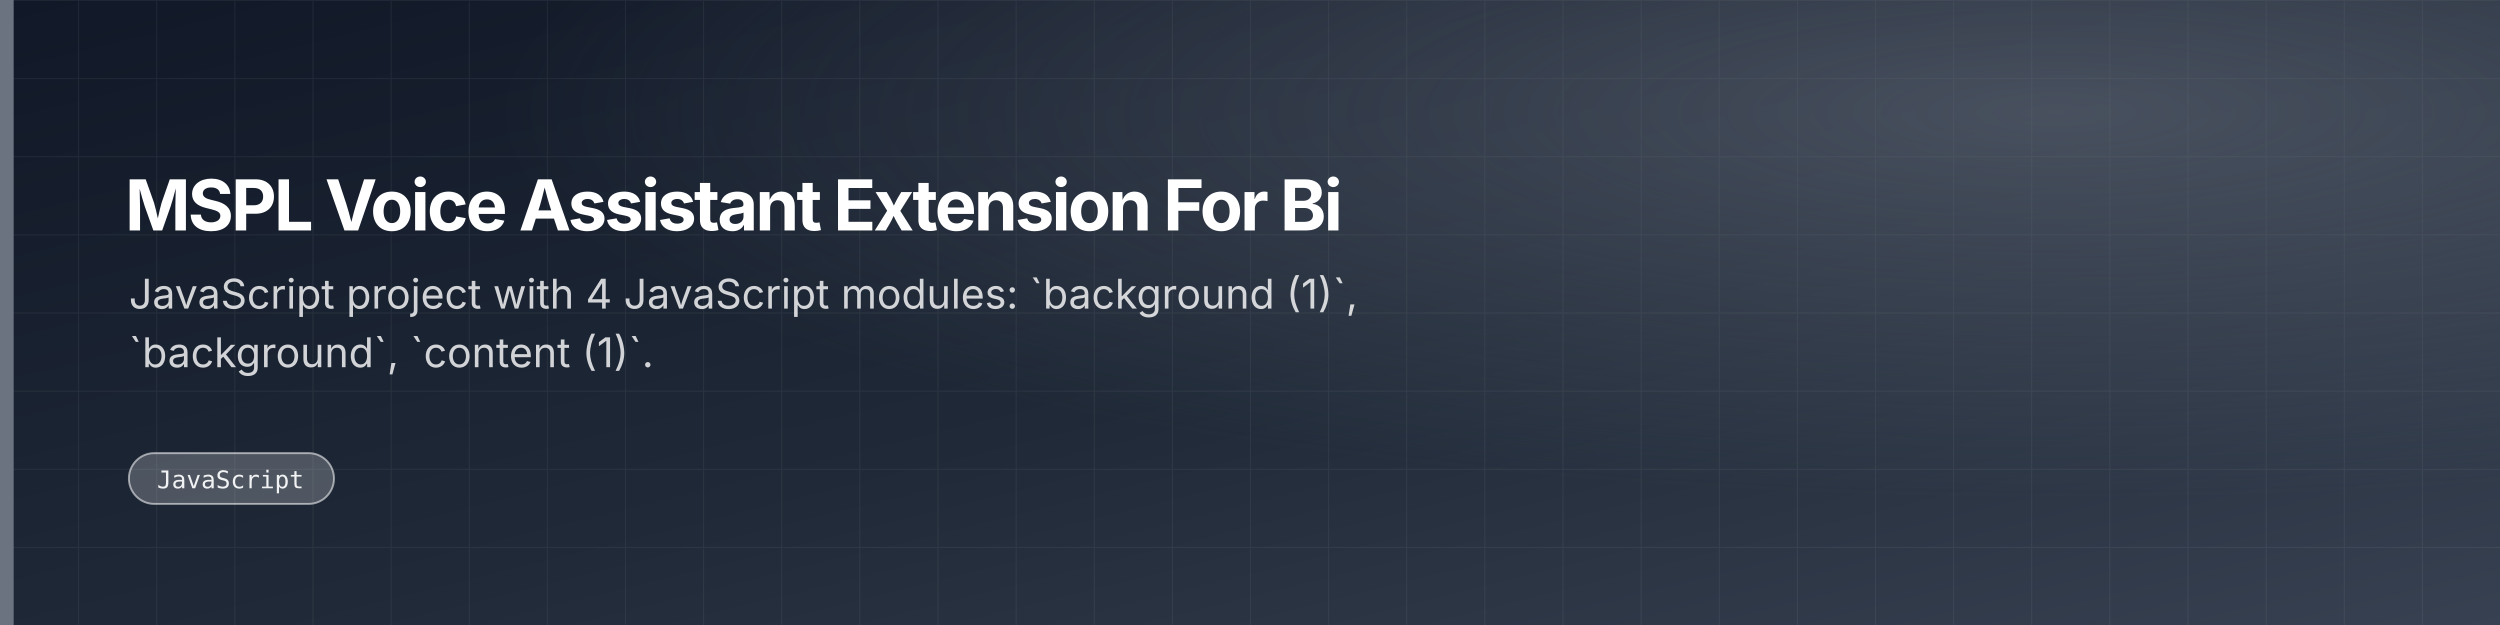
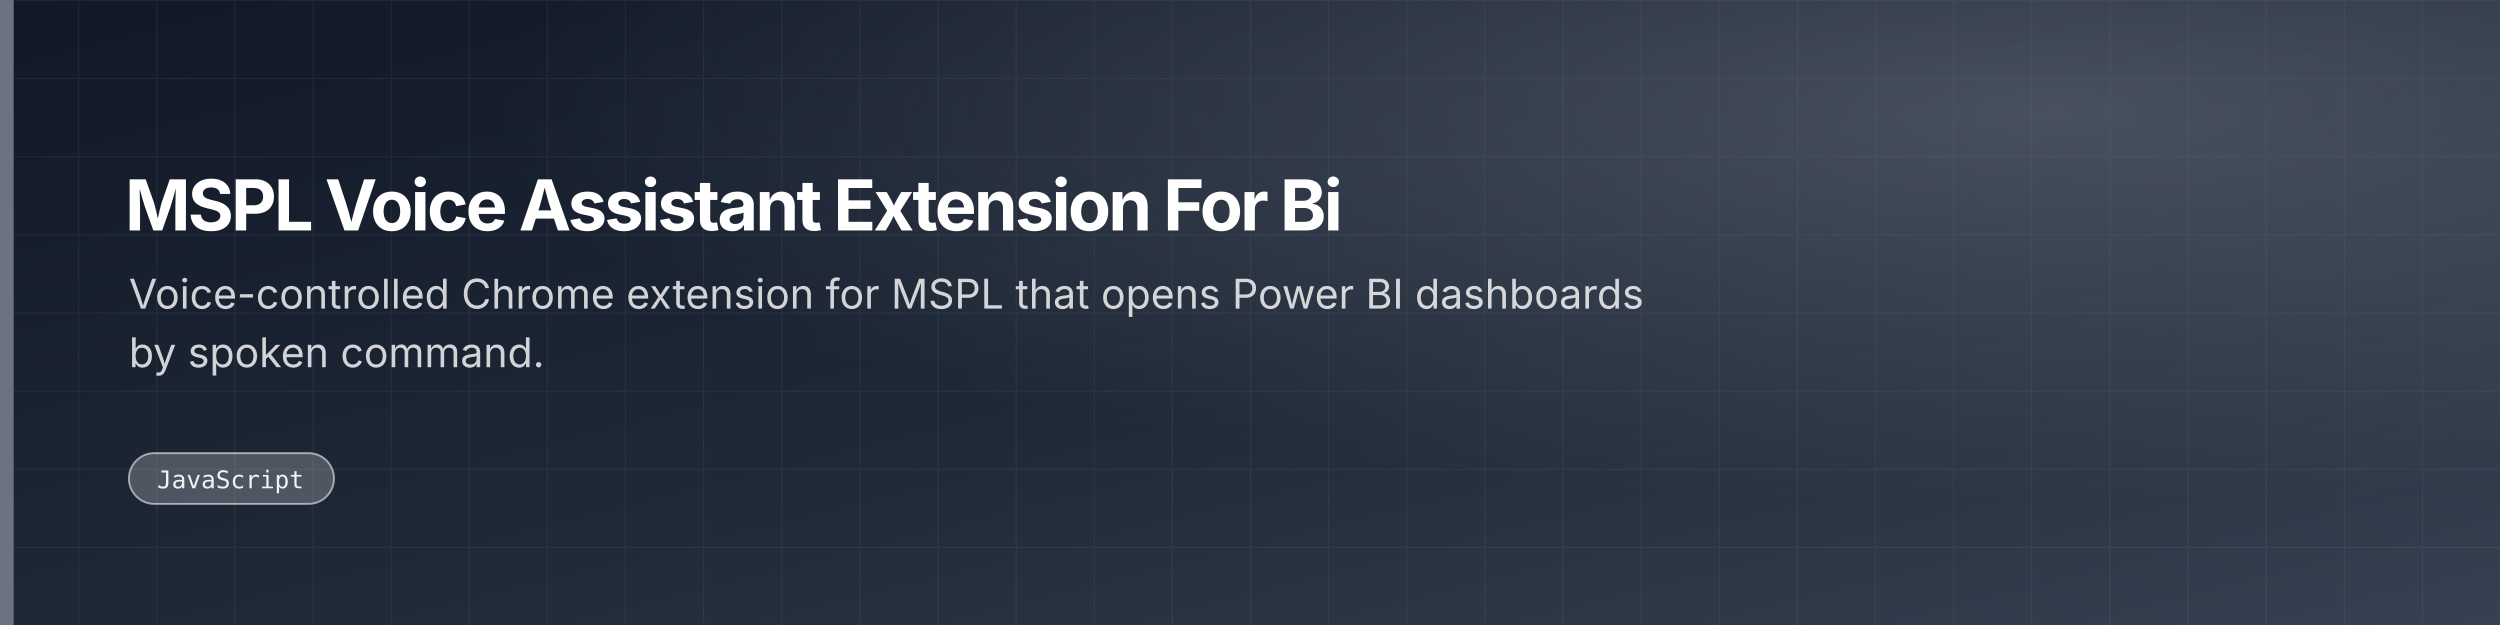
<svg xmlns="http://www.w3.org/2000/svg" viewBox="0 0 1280 320" width="1280" height="320" role="img" aria-label="MSPL Voice Assistant Extension For Bi">
  <defs>
    <linearGradient id="bg" x1="0" y1="0" x2="1" y2="1">
      <stop offset="0%" stop-color="#111827" />
      <stop offset="55%" stop-color="#1F2937" />
      <stop offset="100%" stop-color="#374151" />
    </linearGradient>
    <radialGradient id="glow" cx="0.82" cy="0.18" r="0.62">
      <stop offset="0%" stop-color="#6B7280" stop-opacity="0.55" />
      <stop offset="100%" stop-color="#6B7280" stop-opacity="0" />
    </radialGradient>
    <pattern id="grid" width="40" height="40" patternUnits="userSpaceOnUse">
      <path d="M40 0H0V40" fill="none" stroke="#ffffff" stroke-opacity="0.055" stroke-width="1" />
    </pattern>
  </defs>
  <rect width="1280" height="320" fill="url(#bg)" />
  <rect width="1280" height="320" fill="url(#grid)" />
  <rect width="1280" height="320" fill="url(#glow)" />
  <rect x="0" y="0" width="7" height="320" fill="#6B7280" />
  <text x="64" y="118" font-family="ui-sans-serif,-apple-system,Segoe UI,Inter,Helvetica,Arial,sans-serif" font-size="36" font-weight="700" letter-spacing="-1.4" fill="#ffffff">MSPL Voice Assistant Extension For Bi</text>
-   <text x="66" y="158" font-family="ui-sans-serif,-apple-system,Segoe UI,Inter,Helvetica,Arial,sans-serif" font-size="21" fill="#ffffff" fill-opacity="0.80">JavaScript project with 4 JavaScript modules: `background (1)`,</text>
-   <text x="66" y="188" font-family="ui-sans-serif,-apple-system,Segoe UI,Inter,Helvetica,Arial,sans-serif" font-size="21" fill="#ffffff" fill-opacity="0.80">`background`, `content (1)`.</text>
+   <text x="66" y="158" font-family="ui-sans-serif,-apple-system,Segoe UI,Inter,Helvetica,Arial,sans-serif" font-size="21" fill="#ffffff" fill-opacity="0.80">Voice-controlled Chrome extension for MSPL that opens Power BI dashboards</text>
+   <text x="66" y="188" font-family="ui-sans-serif,-apple-system,Segoe UI,Inter,Helvetica,Arial,sans-serif" font-size="21" fill="#ffffff" fill-opacity="0.80">by spoken command.</text>
  <g>
    <rect x="66" y="232" rx="13" ry="13" width="105" height="26" fill="#ffffff" fill-opacity="0.22" stroke="#ffffff" stroke-opacity="0.55" />
    <text x="118" y="250" text-anchor="middle" font-family="ui-monospace,SFMono-Regular,Menlo,monospace" font-size="12.5" fill="#ffffff" fill-opacity="0.92">JavaScript</text>
  </g>
</svg>
